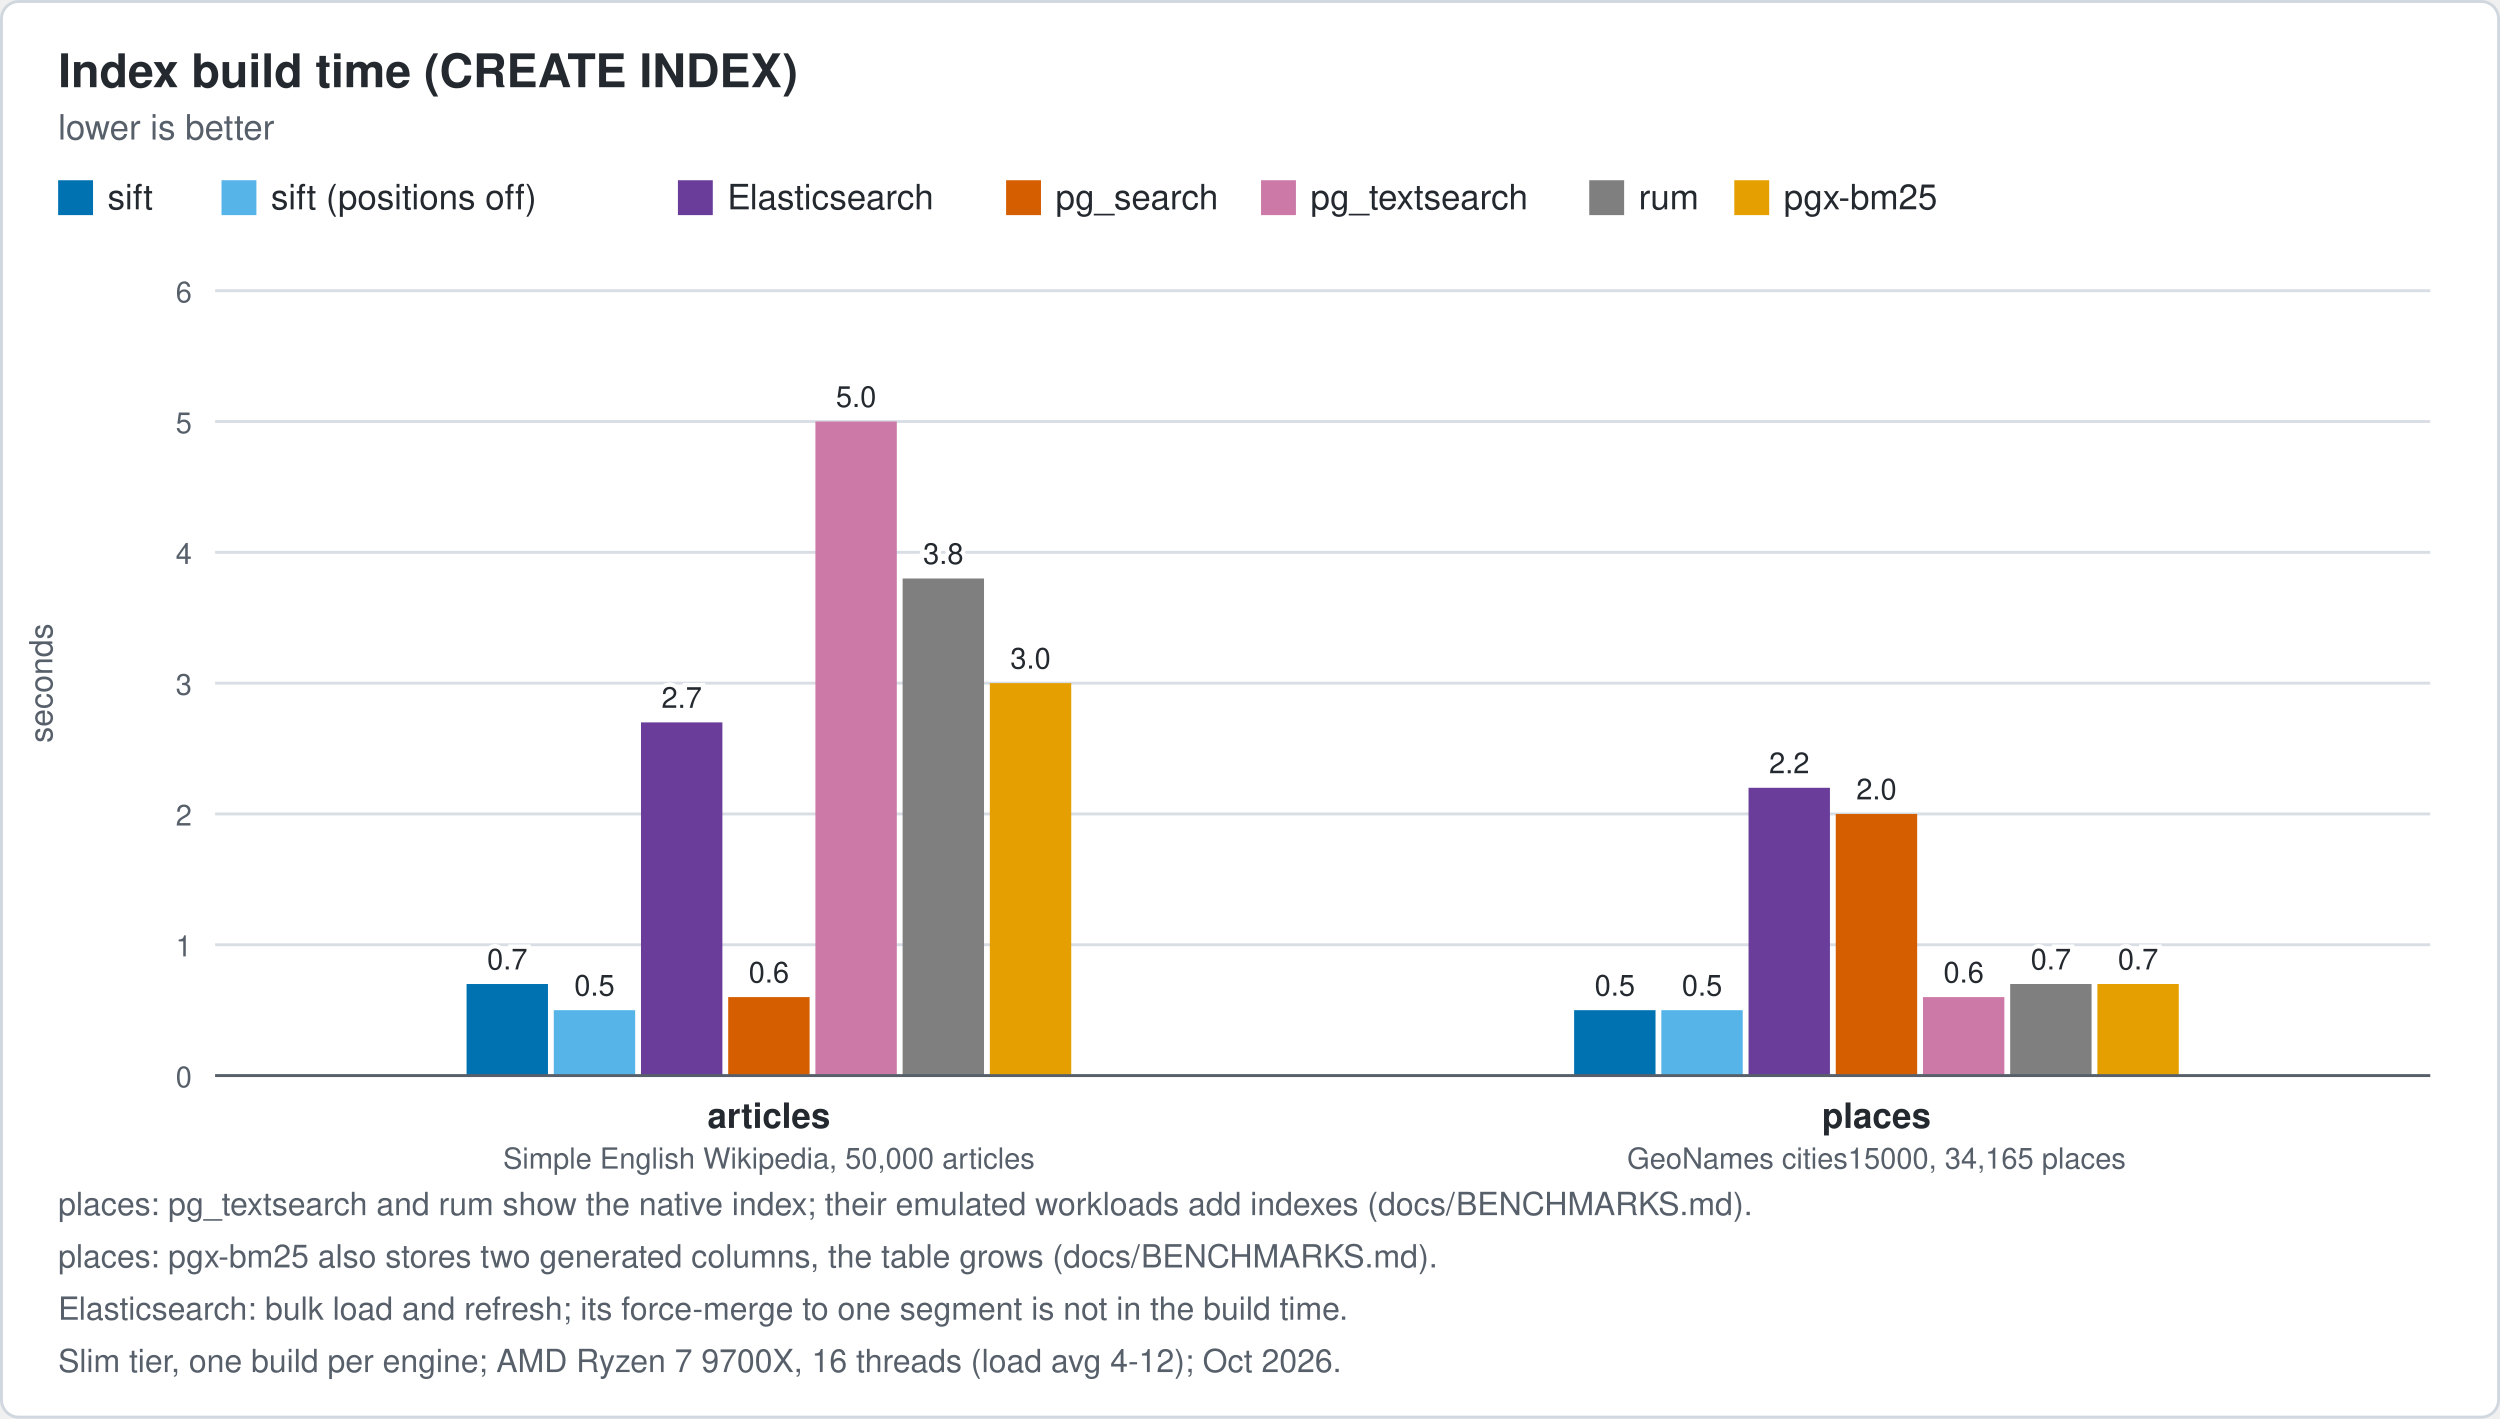
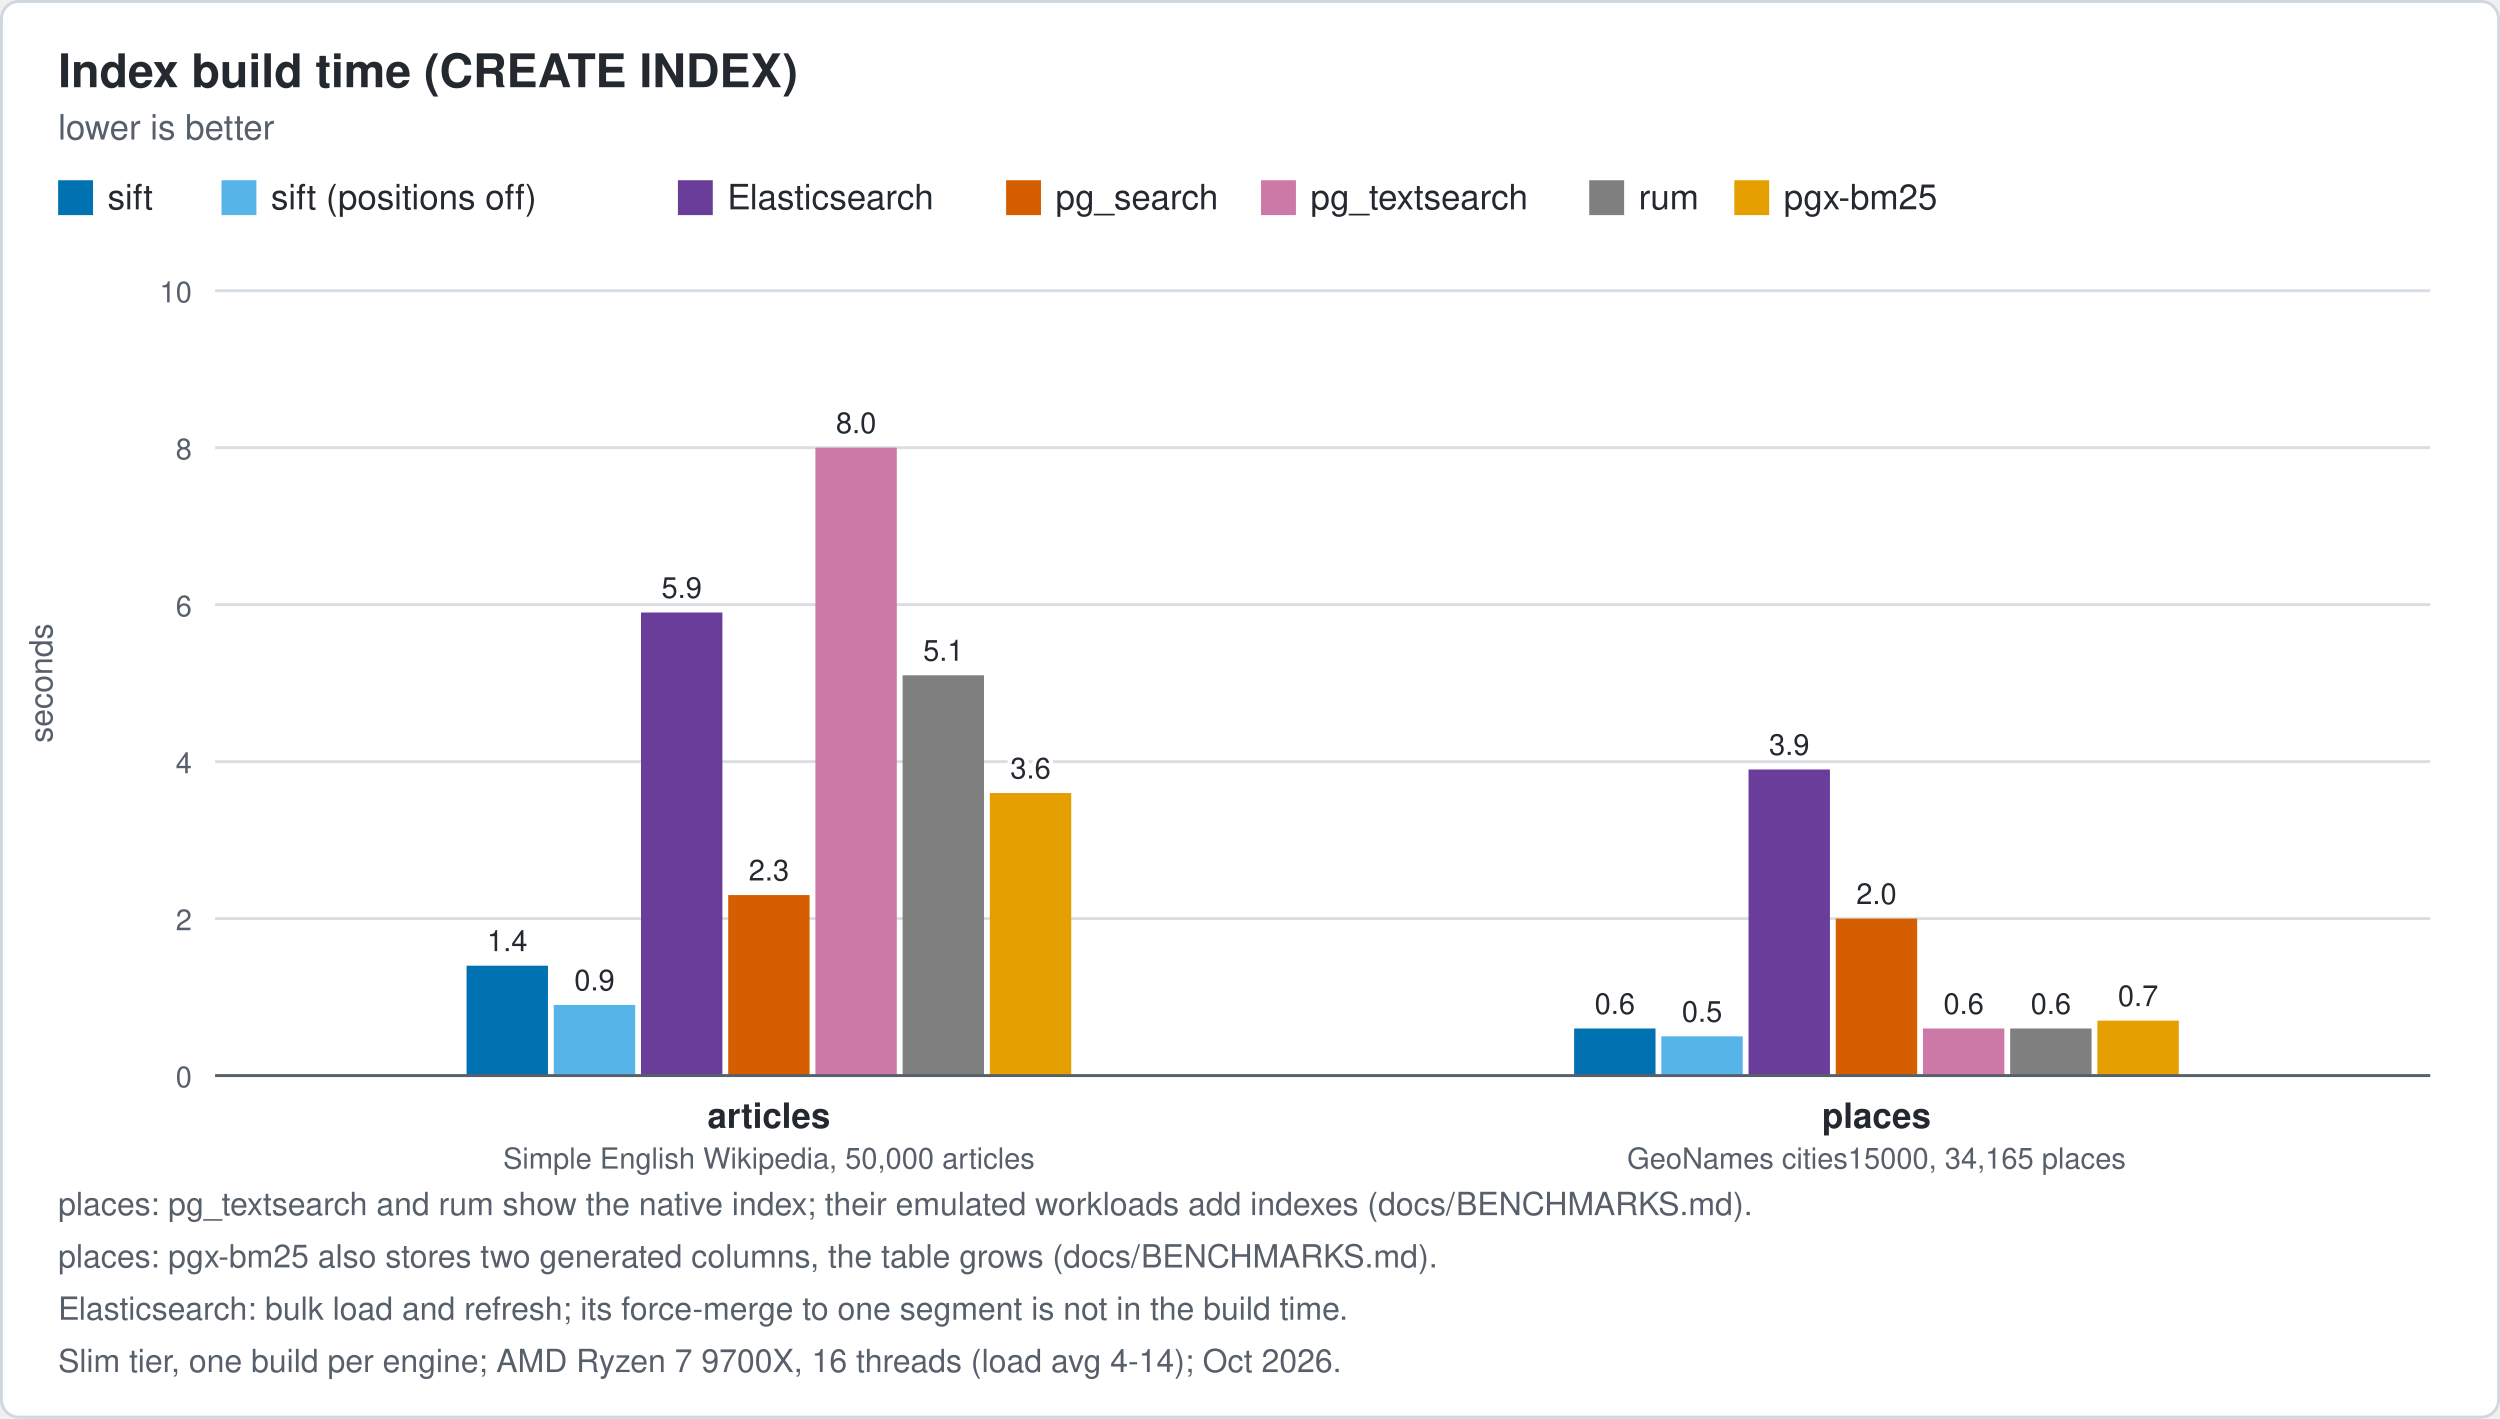
<svg xmlns="http://www.w3.org/2000/svg" width="860" height="488" viewBox="0 0 860 488" role="img" aria-labelledby="t d" font-family="Helvetica, Arial, sans-serif">
  <rect x="0.5" y="0.5" width="859" height="487" rx="6" fill="#ffffff" stroke="#d0d7de" />
  <text x="20" y="30" font-size="16" text-anchor="start" fill="#24292f" font-weight="bold">Index build time (CREATE INDEX)</text>
  <text x="20" y="48" font-size="12" text-anchor="start" fill="#57606a">lower is better</text>
  <rect x="20" y="62" width="12" height="12" fill="#0072B2" />
  <text x="37" y="72" font-size="12" text-anchor="start" fill="#24292f">sift</text>
  <rect x="76.2" y="62" width="12" height="12" fill="#56B4E9" />
  <text x="93.2" y="72" font-size="12" text-anchor="start" fill="#24292f">sift (positions off)</text>
  <rect x="233.2" y="62" width="12" height="12" fill="#6A3D9A" />
  <text x="250.2" y="72" font-size="12" text-anchor="start" fill="#24292f">Elasticsearch</text>
  <rect x="346.1" y="62" width="12" height="12" fill="#D55E00" />
  <text x="363.1" y="72" font-size="12" text-anchor="start" fill="#24292f">pg_search</text>
  <rect x="433.8" y="62" width="12" height="12" fill="#CC79A7" />
  <text x="450.8" y="72" font-size="12" text-anchor="start" fill="#24292f">pg_textsearch</text>
  <rect x="546.7" y="62" width="12" height="12" fill="#7f7f7f" />
  <text x="563.7" y="72" font-size="12" text-anchor="start" fill="#24292f">rum</text>
  <rect x="596.6" y="62" width="12" height="12" fill="#E69F00" />
  <text x="613.6" y="72" font-size="12" text-anchor="start" fill="#24292f">pgx-bm25</text>
  <line x1="74" y1="370" x2="836" y2="370" stroke="#d8dee4" stroke-width="1" />
  <text x="66" y="374" font-size="10" text-anchor="end" fill="#57606a">0</text>
-   <line x1="74" y1="325" x2="836" y2="325" stroke="#d8dee4" stroke-width="1" />
-   <text x="66" y="329" font-size="10" text-anchor="end" fill="#57606a">1</text>
-   <line x1="74" y1="280" x2="836" y2="280" stroke="#d8dee4" stroke-width="1" />
-   <text x="66" y="284" font-size="10" text-anchor="end" fill="#57606a">2</text>
-   <line x1="74" y1="235" x2="836" y2="235" stroke="#d8dee4" stroke-width="1" />
-   <text x="66" y="239" font-size="10" text-anchor="end" fill="#57606a">3</text>
-   <line x1="74" y1="190" x2="836" y2="190" stroke="#d8dee4" stroke-width="1" />
-   <text x="66" y="194" font-size="10" text-anchor="end" fill="#57606a">4</text>
-   <line x1="74" y1="145" x2="836" y2="145" stroke="#d8dee4" stroke-width="1" />
-   <text x="66" y="149" font-size="10" text-anchor="end" fill="#57606a">5</text>
+   <line x1="74" y1="316" x2="836" y2="316" stroke="#d8dee4" stroke-width="1" />
+   <text x="66" y="320" font-size="10" text-anchor="end" fill="#57606a">2</text>
+   <line x1="74" y1="262" x2="836" y2="262" stroke="#d8dee4" stroke-width="1" />
+   <text x="66" y="266" font-size="10" text-anchor="end" fill="#57606a">4</text>
+   <line x1="74" y1="208" x2="836" y2="208" stroke="#d8dee4" stroke-width="1" />
+   <text x="66" y="212" font-size="10" text-anchor="end" fill="#57606a">6</text>
+   <line x1="74" y1="154" x2="836" y2="154" stroke="#d8dee4" stroke-width="1" />
+   <text x="66" y="158" font-size="10" text-anchor="end" fill="#57606a">8</text>
  <line x1="74" y1="100" x2="836" y2="100" stroke="#d8dee4" stroke-width="1" />
-   <text x="66" y="104" font-size="10" text-anchor="end" fill="#57606a">6</text>
+   <text x="66" y="104" font-size="10" text-anchor="end" fill="#57606a">10</text>
  <text transform="translate(18 235) rotate(-90)" font-size="11" text-anchor="middle" fill="#57606a">seconds</text>
-   <rect x="160.5" y="338.5" width="28" height="31.5" fill="#0072B2" />
-   <text x="174.5" y="333.5" font-size="10" text-anchor="middle" fill="#24292f" stroke="#ffffff" stroke-width="3" paint-order="stroke">0.7</text>
-   <rect x="190.5" y="347.5" width="28" height="22.5" fill="#56B4E9" />
-   <text x="204.5" y="342.5" font-size="10" text-anchor="middle" fill="#24292f" stroke="#ffffff" stroke-width="3" paint-order="stroke">0.5</text>
-   <rect x="220.5" y="248.5" width="28" height="121.5" fill="#6A3D9A" />
-   <text x="234.5" y="243.5" font-size="10" text-anchor="middle" fill="#24292f" stroke="#ffffff" stroke-width="3" paint-order="stroke">2.7</text>
-   <rect x="250.5" y="343" width="28" height="27" fill="#D55E00" />
-   <text x="264.5" y="338" font-size="10" text-anchor="middle" fill="#24292f" stroke="#ffffff" stroke-width="3" paint-order="stroke">0.6</text>
-   <rect x="280.5" y="145" width="28" height="225" fill="#CC79A7" />
-   <text x="294.5" y="140" font-size="10" text-anchor="middle" fill="#24292f" stroke="#ffffff" stroke-width="3" paint-order="stroke">5.0</text>
-   <rect x="310.5" y="199" width="28" height="171" fill="#7f7f7f" />
-   <text x="324.5" y="194" font-size="10" text-anchor="middle" fill="#24292f" stroke="#ffffff" stroke-width="3" paint-order="stroke">3.8</text>
-   <rect x="340.5" y="235" width="28" height="135" fill="#E69F00" />
-   <text x="354.5" y="230" font-size="10" text-anchor="middle" fill="#24292f" stroke="#ffffff" stroke-width="3" paint-order="stroke">3.0</text>
+   <rect x="160.5" y="332.2" width="28" height="37.8" fill="#0072B2" />
+   <text x="174.5" y="327.2" font-size="10" text-anchor="middle" fill="#24292f" stroke="#ffffff" stroke-width="3" paint-order="stroke">1.4</text>
+   <rect x="190.5" y="345.7" width="28" height="24.3" fill="#56B4E9" />
+   <text x="204.5" y="340.7" font-size="10" text-anchor="middle" fill="#24292f" stroke="#ffffff" stroke-width="3" paint-order="stroke">0.9</text>
+   <rect x="220.5" y="210.7" width="28" height="159.3" fill="#6A3D9A" />
+   <text x="234.5" y="205.7" font-size="10" text-anchor="middle" fill="#24292f" stroke="#ffffff" stroke-width="3" paint-order="stroke">5.9</text>
+   <rect x="250.5" y="307.9" width="28" height="62.1" fill="#D55E00" />
+   <text x="264.5" y="302.9" font-size="10" text-anchor="middle" fill="#24292f" stroke="#ffffff" stroke-width="3" paint-order="stroke">2.3</text>
+   <rect x="280.5" y="154" width="28" height="216" fill="#CC79A7" />
+   <text x="294.5" y="149" font-size="10" text-anchor="middle" fill="#24292f" stroke="#ffffff" stroke-width="3" paint-order="stroke">8.0</text>
+   <rect x="310.5" y="232.3" width="28" height="137.7" fill="#7f7f7f" />
+   <text x="324.5" y="227.3" font-size="10" text-anchor="middle" fill="#24292f" stroke="#ffffff" stroke-width="3" paint-order="stroke">5.1</text>
+   <rect x="340.5" y="272.8" width="28" height="97.2" fill="#E69F00" />
+   <text x="354.5" y="267.8" font-size="10" text-anchor="middle" fill="#24292f" stroke="#ffffff" stroke-width="3" paint-order="stroke">3.6</text>
  <text x="264.5" y="388" font-size="12" text-anchor="middle" fill="#24292f" font-weight="bold">articles</text>
  <text x="264.5" y="402" font-size="10" text-anchor="middle" fill="#57606a">Simple English Wikipedia, 50,000 articles</text>
-   <rect x="541.5" y="347.5" width="28" height="22.5" fill="#0072B2" />
-   <text x="555.5" y="342.5" font-size="10" text-anchor="middle" fill="#24292f" stroke="#ffffff" stroke-width="3" paint-order="stroke">0.5</text>
-   <rect x="571.5" y="347.5" width="28" height="22.5" fill="#56B4E9" />
-   <text x="585.5" y="342.5" font-size="10" text-anchor="middle" fill="#24292f" stroke="#ffffff" stroke-width="3" paint-order="stroke">0.5</text>
-   <rect x="601.5" y="271" width="28" height="99" fill="#6A3D9A" />
-   <text x="615.5" y="266" font-size="10" text-anchor="middle" fill="#24292f" stroke="#ffffff" stroke-width="3" paint-order="stroke">2.2</text>
-   <rect x="631.5" y="280" width="28" height="90" fill="#D55E00" />
-   <text x="645.5" y="275" font-size="10" text-anchor="middle" fill="#24292f" stroke="#ffffff" stroke-width="3" paint-order="stroke">2.0</text>
-   <rect x="661.5" y="343" width="28" height="27" fill="#CC79A7" />
-   <text x="675.5" y="338" font-size="10" text-anchor="middle" fill="#24292f" stroke="#ffffff" stroke-width="3" paint-order="stroke">0.6</text>
-   <rect x="691.5" y="338.5" width="28" height="31.5" fill="#7f7f7f" />
-   <text x="705.5" y="333.5" font-size="10" text-anchor="middle" fill="#24292f" stroke="#ffffff" stroke-width="3" paint-order="stroke">0.7</text>
-   <rect x="721.5" y="338.5" width="28" height="31.5" fill="#E69F00" />
-   <text x="735.5" y="333.5" font-size="10" text-anchor="middle" fill="#24292f" stroke="#ffffff" stroke-width="3" paint-order="stroke">0.7</text>
+   <rect x="541.5" y="353.8" width="28" height="16.2" fill="#0072B2" />
+   <text x="555.5" y="348.8" font-size="10" text-anchor="middle" fill="#24292f" stroke="#ffffff" stroke-width="3" paint-order="stroke">0.6</text>
+   <rect x="571.5" y="356.5" width="28" height="13.5" fill="#56B4E9" />
+   <text x="585.5" y="351.5" font-size="10" text-anchor="middle" fill="#24292f" stroke="#ffffff" stroke-width="3" paint-order="stroke">0.5</text>
+   <rect x="601.5" y="264.7" width="28" height="105.3" fill="#6A3D9A" />
+   <text x="615.5" y="259.7" font-size="10" text-anchor="middle" fill="#24292f" stroke="#ffffff" stroke-width="3" paint-order="stroke">3.9</text>
+   <rect x="631.5" y="316" width="28" height="54" fill="#D55E00" />
+   <text x="645.5" y="311" font-size="10" text-anchor="middle" fill="#24292f" stroke="#ffffff" stroke-width="3" paint-order="stroke">2.0</text>
+   <rect x="661.5" y="353.8" width="28" height="16.2" fill="#CC79A7" />
+   <text x="675.5" y="348.8" font-size="10" text-anchor="middle" fill="#24292f" stroke="#ffffff" stroke-width="3" paint-order="stroke">0.6</text>
+   <rect x="691.5" y="353.8" width="28" height="16.2" fill="#7f7f7f" />
+   <text x="705.5" y="348.8" font-size="10" text-anchor="middle" fill="#24292f" stroke="#ffffff" stroke-width="3" paint-order="stroke">0.6</text>
+   <rect x="721.5" y="351.1" width="28" height="18.9" fill="#E69F00" />
+   <text x="735.5" y="346.1" font-size="10" text-anchor="middle" fill="#24292f" stroke="#ffffff" stroke-width="3" paint-order="stroke">0.7</text>
  <text x="645.5" y="388" font-size="12" text-anchor="middle" fill="#24292f" font-weight="bold">places</text>
  <text x="645.5" y="402" font-size="10" text-anchor="middle" fill="#57606a">GeoNames cities15000, 34,165 places</text>
  <line x1="74" y1="370" x2="836" y2="370" stroke="#57606a" stroke-width="1" />
  <text x="20" y="454" font-size="11" text-anchor="start" fill="#57606a">Elasticsearch: bulk load and refresh; its force-merge to one segment is not in the build time.</text>
  <text x="20" y="436" font-size="11" text-anchor="start" fill="#57606a">places: pgx-bm25 also stores two generated columns, the table grows (docs/BENCHMARKS.md).</text>
  <text x="20" y="418" font-size="11" text-anchor="start" fill="#57606a">places: pg_textsearch and rum show the native index; their emulated workloads add indexes (docs/BENCHMARKS.md).</text>
-   <text x="20" y="472" font-size="11" text-anchor="start" fill="#57606a">Slim tier, one build per engine; AMD Ryzen 7 9700X, 16 threads (load avg 4-12); Oct 2026.</text>
+   <text x="20" y="472" font-size="11" text-anchor="start" fill="#57606a">Slim tier, one build per engine; AMD Ryzen 7 9700X, 16 threads (load avg 4-14); Oct 2026.</text>
</svg>
